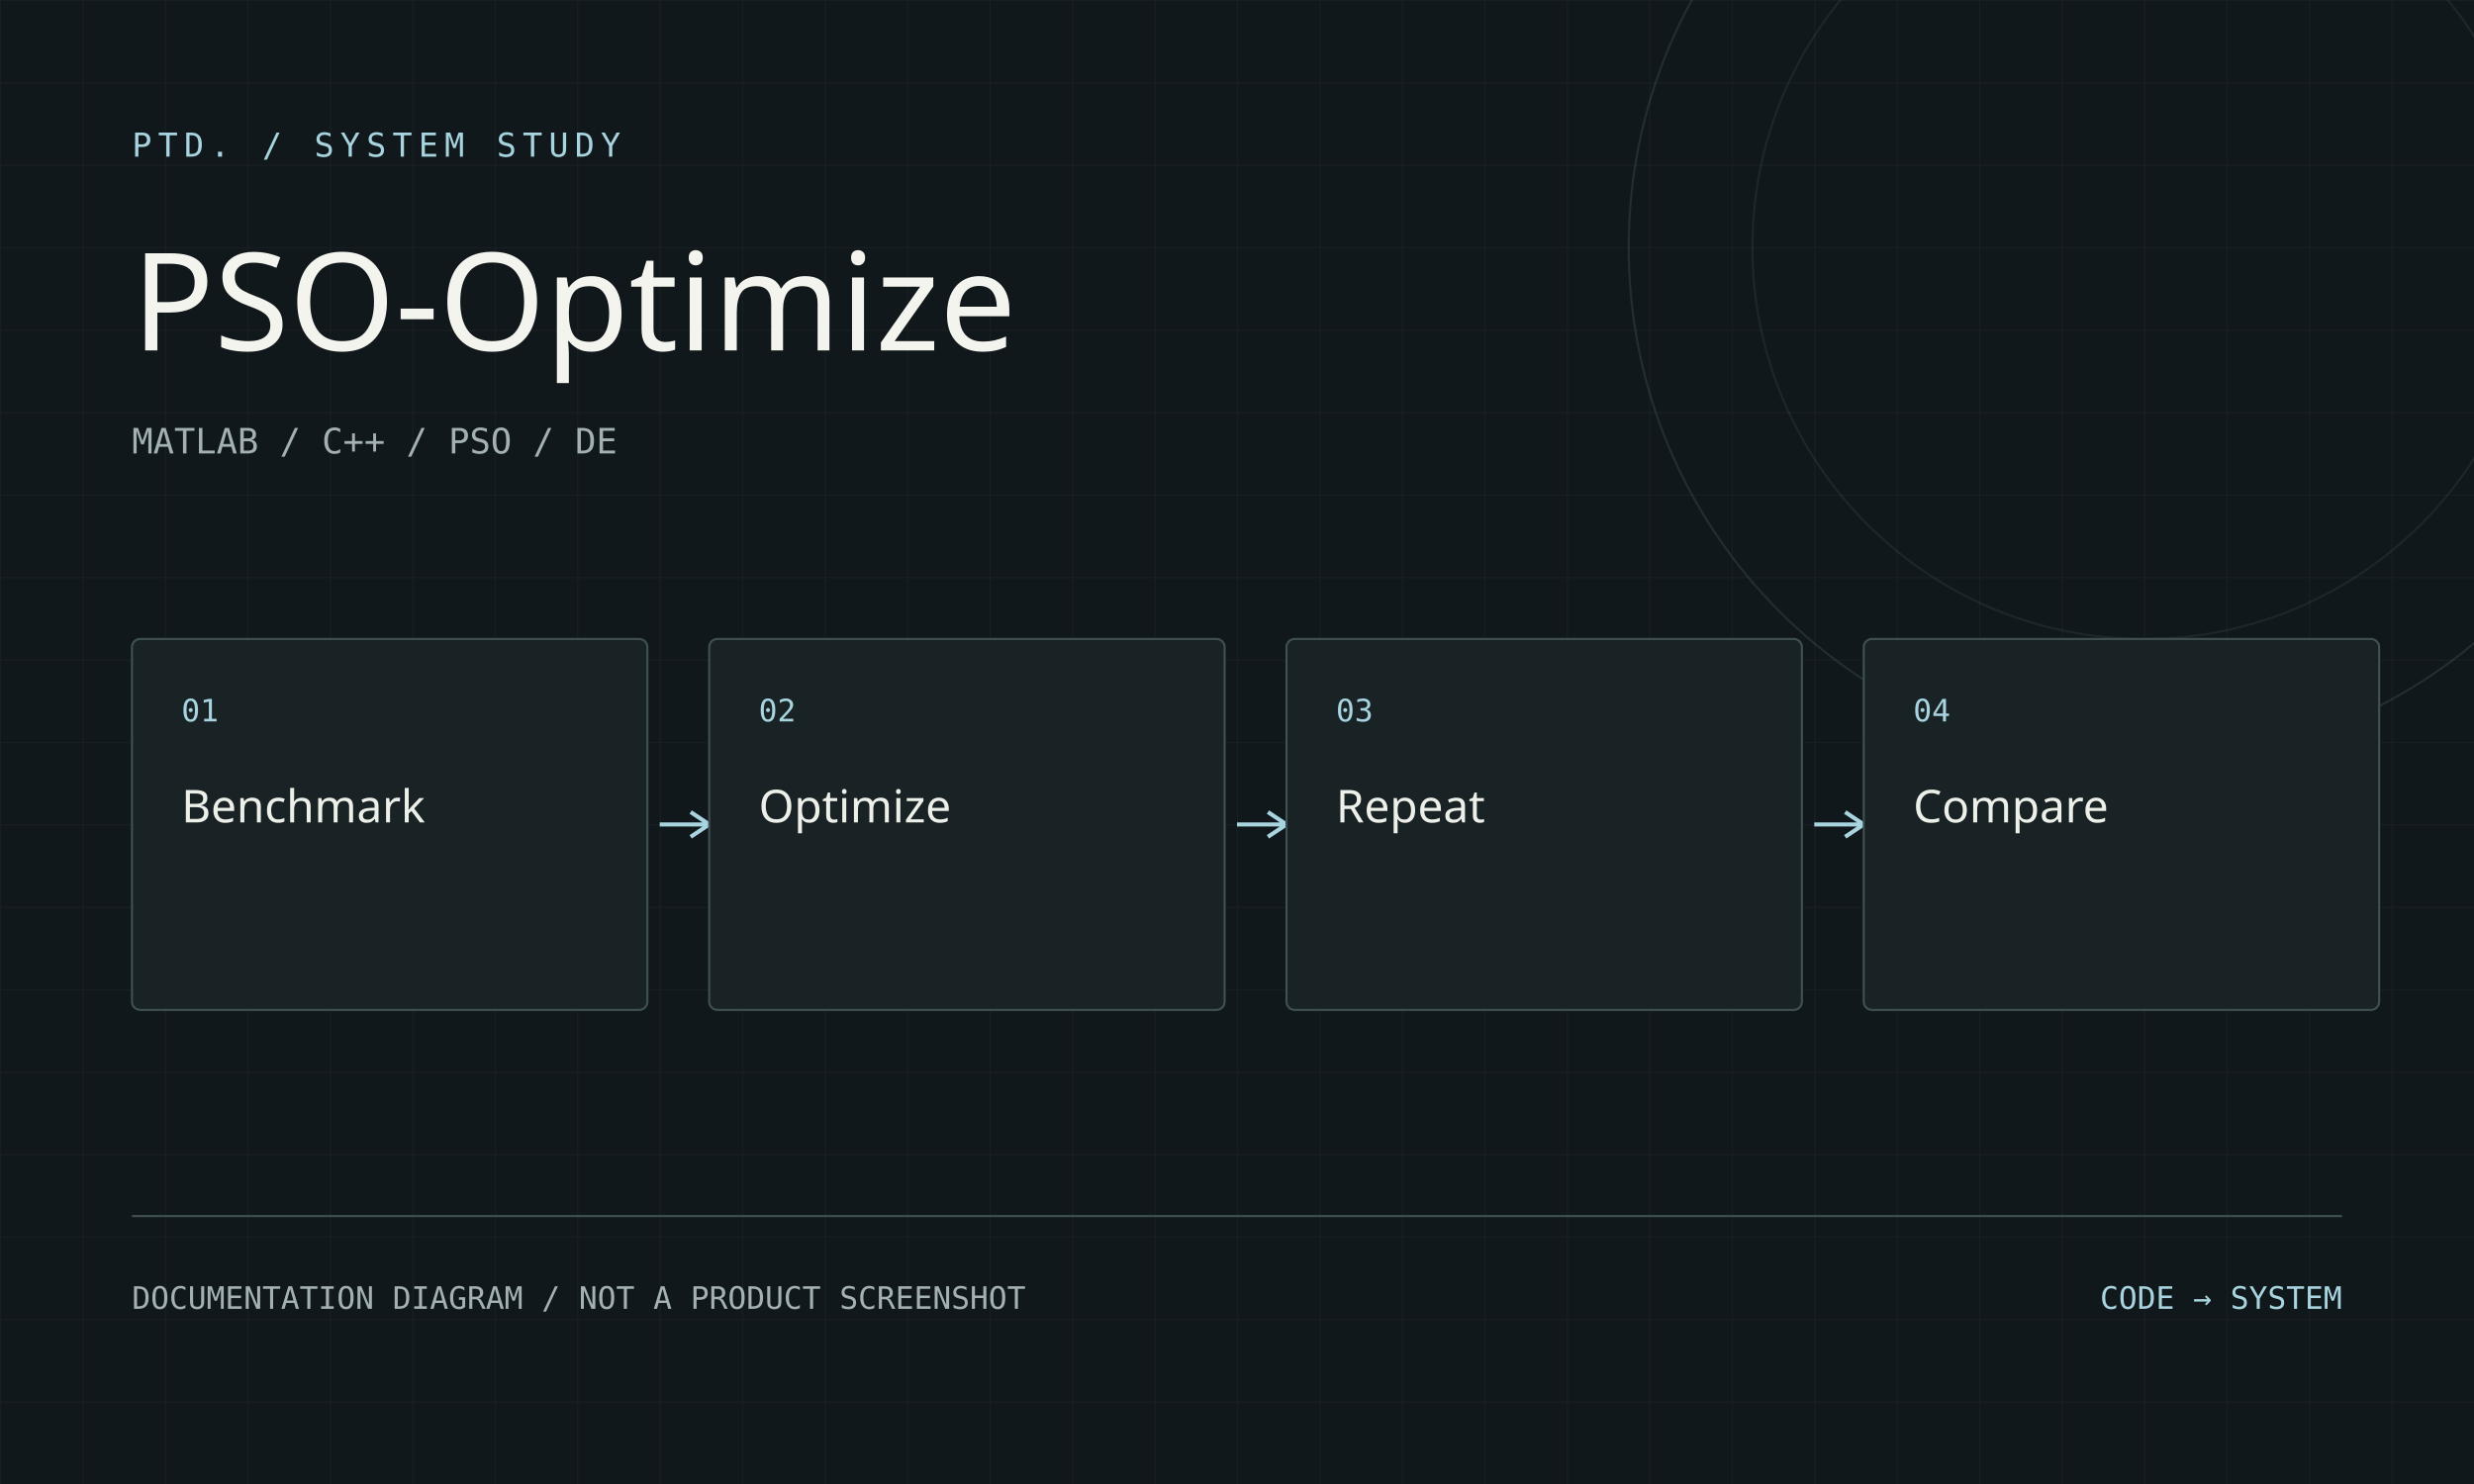
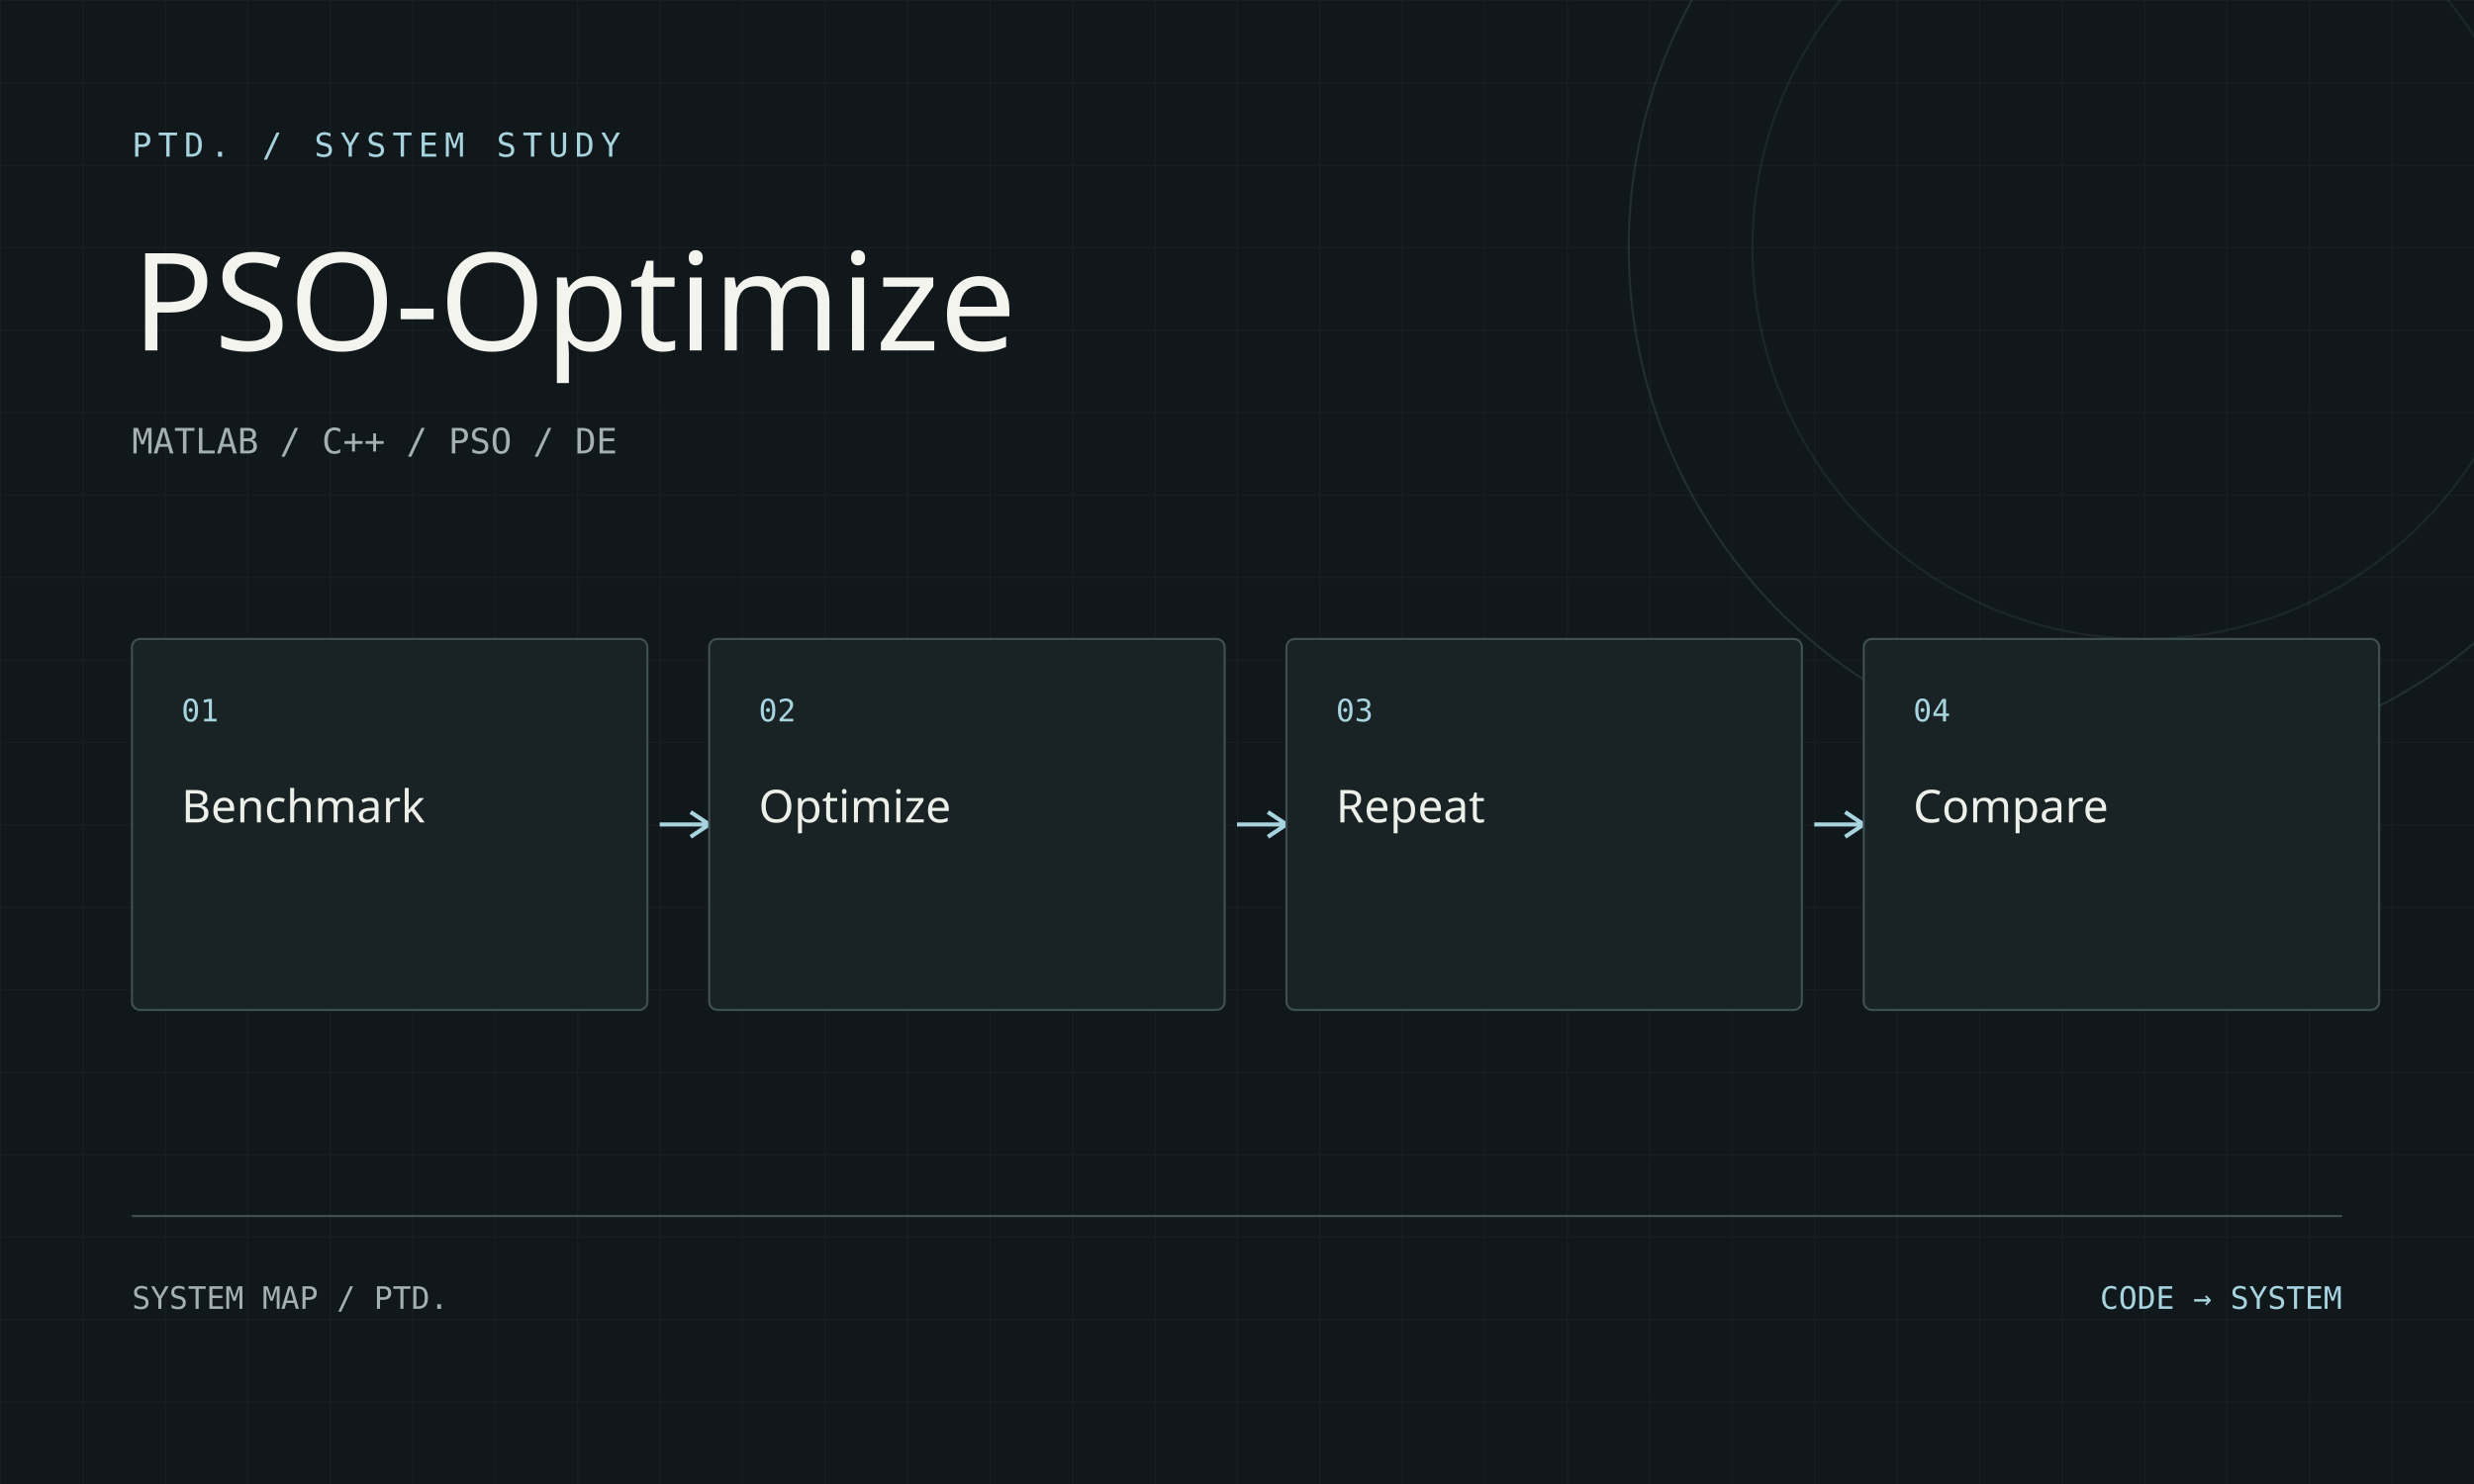
<svg xmlns="http://www.w3.org/2000/svg" width="1200" height="720" viewBox="0 0 1200 720" role="img" aria-labelledby="title desc">
  <defs>
    <pattern id="grid" width="40" height="40" patternUnits="userSpaceOnUse">
      <path d="M40 0H0V40" fill="none" stroke="#ffffff" stroke-opacity=".035" />
    </pattern>
  </defs>
  <rect width="1200" height="720" fill="#11181b" />
  <rect width="1200" height="720" fill="url(#grid)" />
  <circle cx="1040" cy="120" r="250" fill="none" stroke="#a7d4df" stroke-opacity=".12" />
  <circle cx="1040" cy="120" r="190" fill="none" stroke="#a7d4df" stroke-opacity=".08" />
  <text x="64" y="76" font-family="monospace" font-size="16" fill="#a7d4df" letter-spacing="3">PTD. / SYSTEM STUDY</text>
  <text x="64" y="170" font-family="sans-serif" font-size="66" fill="#f3f4ed">PSO-Optimize</text>
  <text x="64" y="220" font-family="monospace" font-size="17" fill="#a3b1b4">MATLAB / C++ / PSO / DE</text>
  <rect x="64" y="310" width="250" height="180" rx="4" fill="#192326" stroke="#405154" />
  <text x="88" y="350" font-family="monospace" font-size="15" fill="#a7d4df">01</text>
  <text x="88" y="399" font-family="sans-serif" font-size="22" fill="#edf0e9">Benchmark</text>
  <path d="M320 400h24m-9-6 9 6-9 6" fill="none" stroke="#a7d4df" stroke-width="2" />
  <rect x="344" y="310" width="250" height="180" rx="4" fill="#192326" stroke="#405154" />
  <text x="368" y="350" font-family="monospace" font-size="15" fill="#a7d4df">02</text>
  <text x="368" y="399" font-family="sans-serif" font-size="22" fill="#edf0e9">Optimize</text>
  <path d="M600 400h24m-9-6 9 6-9 6" fill="none" stroke="#a7d4df" stroke-width="2" />
  <rect x="624" y="310" width="250" height="180" rx="4" fill="#192326" stroke="#405154" />
  <text x="648" y="350" font-family="monospace" font-size="15" fill="#a7d4df">03</text>
  <text x="648" y="399" font-family="sans-serif" font-size="22" fill="#edf0e9">Repeat</text>
  <path d="M880 400h24m-9-6 9 6-9 6" fill="none" stroke="#a7d4df" stroke-width="2" />
  <rect x="904" y="310" width="250" height="180" rx="4" fill="#192326" stroke="#405154" />
  <text x="928" y="350" font-family="monospace" font-size="15" fill="#a7d4df">04</text>
  <text x="928" y="399" font-family="sans-serif" font-size="22" fill="#edf0e9">Compare</text>
  <path d="M64 590H1136" stroke="#405154" />
-   <text x="64" y="635" font-family="monospace" font-size="15" fill="#a3b1b4">DOCUMENTATION DIAGRAM / NOT A PRODUCT SCREENSHOT</text>
+   <text x="64" y="635" font-family="monospace" font-size="15" fill="#a3b1b4">SYSTEM MAP / PTD.</text>
  <text x="1136" y="635" text-anchor="end" font-family="monospace" font-size="15" fill="#a7d4df">CODE → SYSTEM</text>
</svg>
